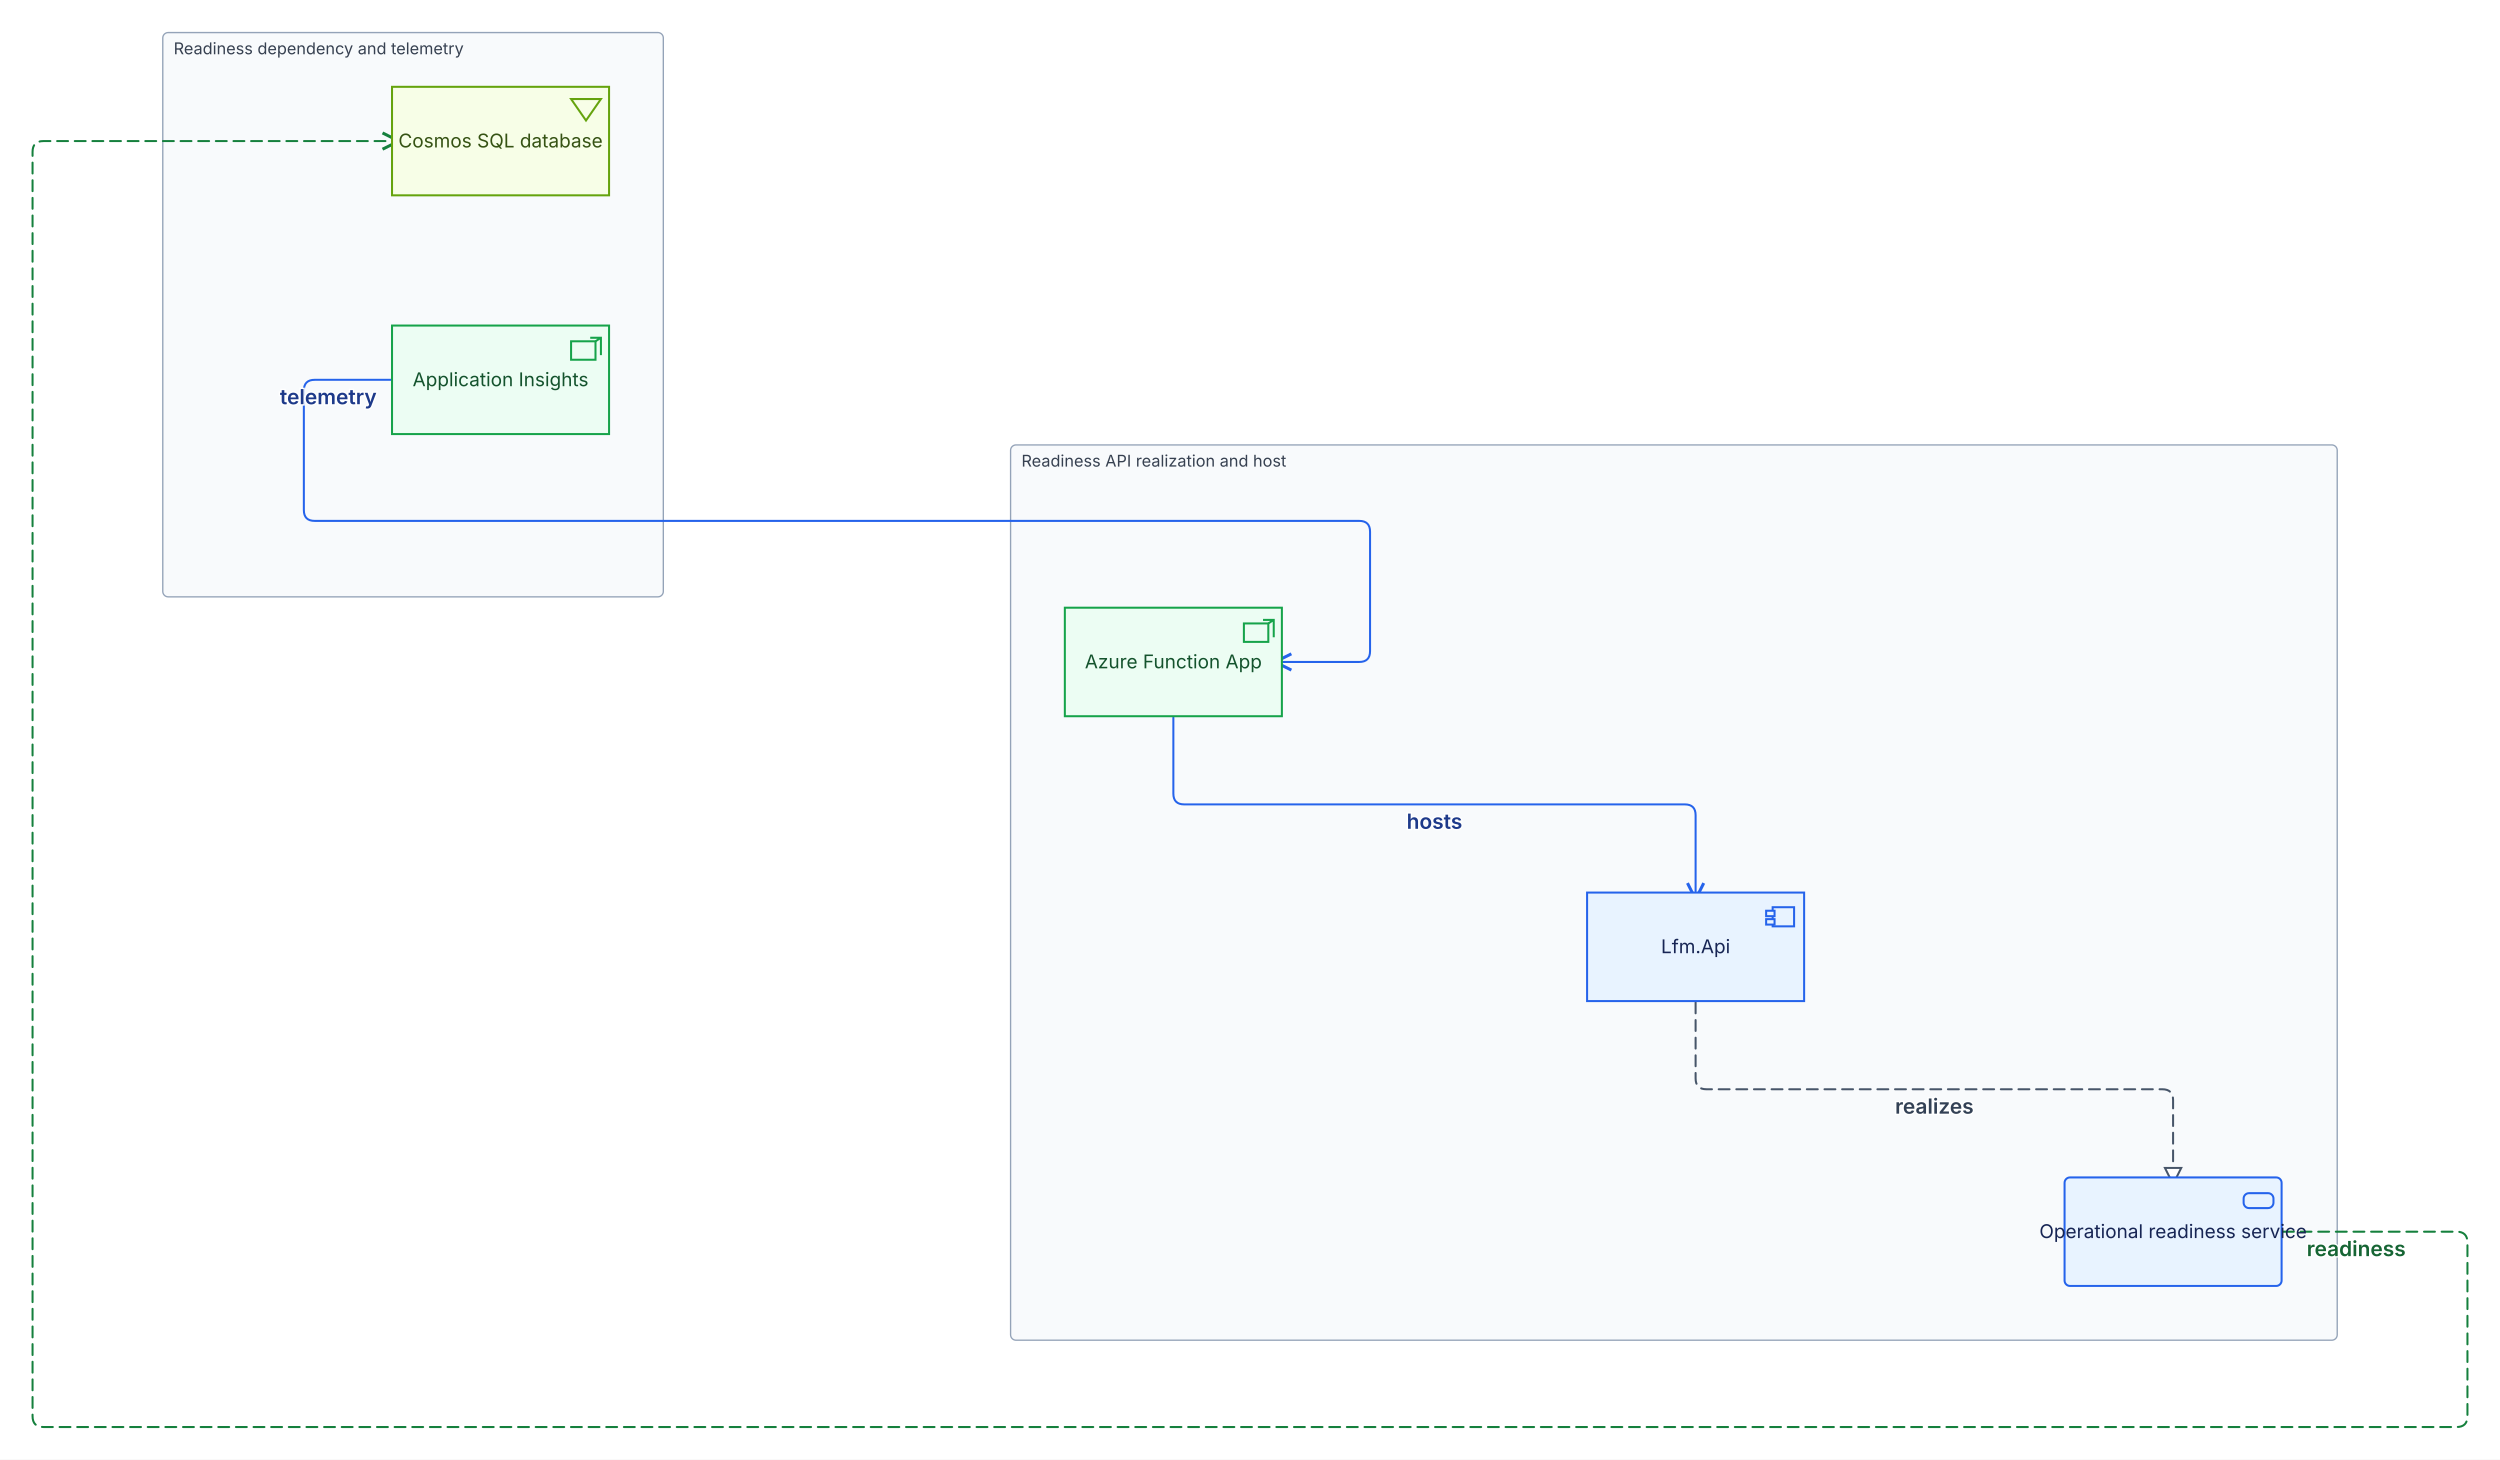
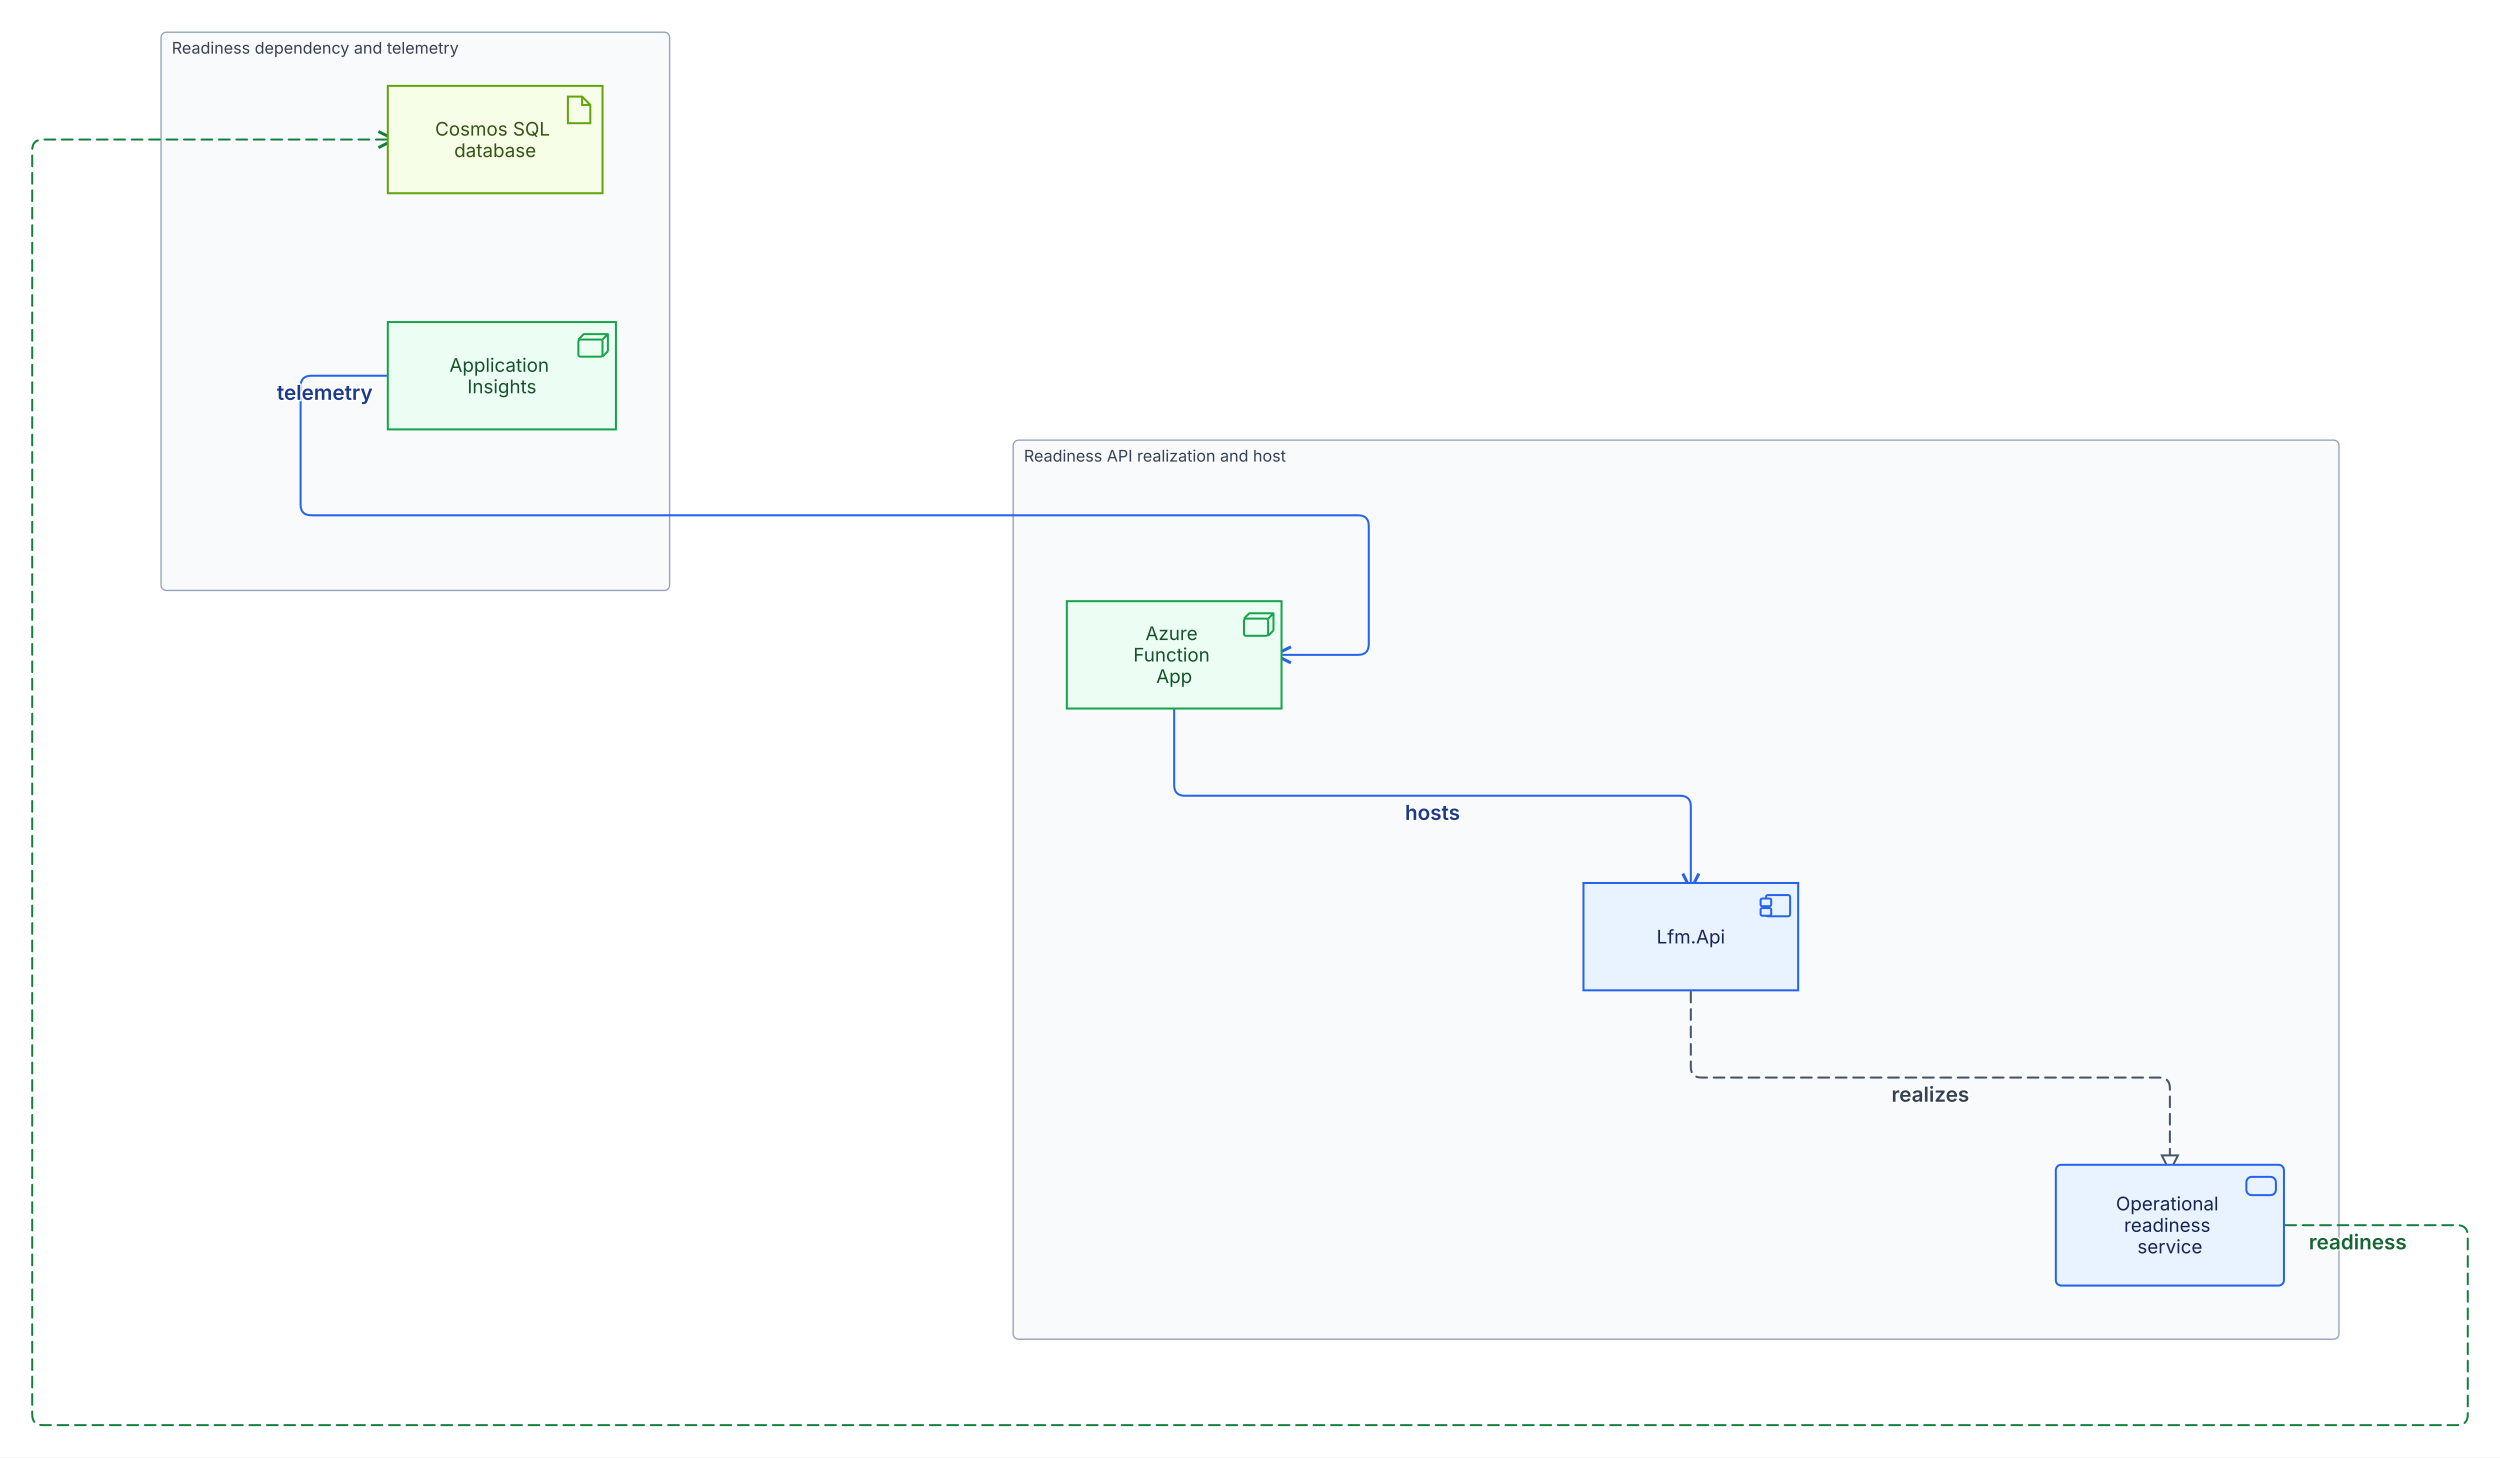
- <svg xmlns="http://www.w3.org/2000/svg" width="1843" height="1076" viewBox="-12.0 -12.0 1843.0 1076.0">
-   <rect x="-12.0" y="-12.0" width="1843.0" height="1076.0" fill="#ffffff" />
+ <svg xmlns="http://www.w3.org/2000/svg" width="1863" height="1086" viewBox="-12.0 -12.0 1863.0 1086.0">
+   <rect x="-12.0" y="-12.0" width="1863.0" height="1086.0" fill="#ffffff" />
+   <style>g.dediren-edge-highlighted &gt; path{stroke:#1f6feb;stroke-width:3;}</style>
  <g font-family="Inter, Arial, sans-serif" font-size="14">
    <g data-dediren-group-id="ops-api-host">
-       <rect x="733.0" y="316.0" width="978.0" height="660.0" rx="4" fill="#f8fafc" stroke="#94a3b8" stroke-width="1" />
-       <text x="741.0" y="332.0" fill="#374151" font-size="12">Readiness API realization and host</text>
+       <rect x="743.0" y="316.0" width="988.0" height="670.0" rx="4" fill="#f8fafc" stroke="#94a3b8" stroke-width="1" />
+       <text x="751.0" y="332.0" fill="#374151" font-size="12">Readiness API realization and host</text>
    </g>
    <g data-dediren-group-id="ops-readiness-observability">
-       <rect x="108.0" y="12.0" width="369.0" height="416.0" rx="4" fill="#f8fafc" stroke="#94a3b8" stroke-width="1" />
+       <rect x="108.0" y="12.0" width="379.0" height="416.0" rx="4" fill="#f8fafc" stroke="#94a3b8" stroke-width="1" />
      <text x="116.0" y="28.0" fill="#374151" font-size="12">Readiness dependency and telemetry</text>
    </g>
-     <g data-dediren-edge-id="api-realizes-ops-service">
+     <g data-dediren-edge-id="api-realizes-ops-service" data-dediren-edge-source="lfm-api" data-dediren-edge-target="ops-health-service">
      <marker id="marker-end-api-realizes-ops-service" data-dediren-edge-marker-end="hollow_triangle" markerWidth="10" markerHeight="10" refX="5" refY="5" orient="auto">
        <path d="M 1 1 L 9 5 L 1 9 Z" fill="#ffffff" stroke="#475569" stroke-width="1" />
      </marker>
-       <path d="M 1238.0 727.0 L 1238.0 783.0 Q 1238.0 791.0 1246.0 791.0 L 1582.0 791.0 Q 1590.0 791.0 1590.0 799.0 L 1590.0 855.0" fill="none" stroke="#475569" stroke-width="1.5" stroke-linecap="round" stroke-linejoin="round" stroke-dasharray="8 5" marker-end="url(#marker-end-api-realizes-ops-service)" />
-       <text x="1414.0" y="809.0" text-anchor="middle" fill="none" font-size="15.4" font-weight="600" stroke="#ffffff" stroke-width="2">realizes</text>
-       <text x="1414.0" y="809.0" text-anchor="middle" fill="#334155" font-size="15.4" font-weight="600">realizes</text>
+       <path d="M 1248.0 727.0 L 1248.0 783.0 Q 1248.0 791.0 1256.0 791.0 L 1597.0 791.0 Q 1605.0 791.0 1605.0 799.0 L 1605.0 855.0" fill="none" stroke="#475569" stroke-width="1.5" stroke-linecap="round" stroke-linejoin="round" stroke-dasharray="8 5" marker-end="url(#marker-end-api-realizes-ops-service)" />
+       <text x="1426.5" y="809.0" text-anchor="middle" fill="none" font-size="15.4" font-weight="600" stroke="#ffffff" stroke-width="2">realizes</text>
+       <text x="1426.5" y="809.0" text-anchor="middle" fill="#334155" font-size="15.4" font-weight="600">realizes</text>
    </g>
-     <g data-dediren-edge-id="function-app-hosts-api">
+     <g data-dediren-edge-id="function-app-hosts-api" data-dediren-edge-source="function-app" data-dediren-edge-target="lfm-api">
      <marker id="marker-end-function-app-hosts-api" data-dediren-edge-marker-end="open_arrow" markerWidth="10" markerHeight="10" refX="5" refY="5" orient="auto">
        <path d="M 1 1 L 9 5 L 1 9" fill="none" stroke="#2563eb" stroke-width="1.5" />
      </marker>
-       <path d="M 853.0 517.0 L 853.0 573.0 Q 853.0 581.0 861.0 581.0 L 1230.0 581.0 Q 1238.0 581.0 1238.0 589.0 L 1238.0 645.0" fill="none" stroke="#2563eb" stroke-width="1.5" stroke-linecap="round" stroke-linejoin="round" marker-end="url(#marker-end-function-app-hosts-api)" />
-       <text x="1045.5" y="599.0" text-anchor="middle" fill="none" font-size="15.4" font-weight="600" stroke="#ffffff" stroke-width="2">hosts</text>
-       <text x="1045.5" y="599.0" text-anchor="middle" fill="#1e3a8a" font-size="15.4" font-weight="600">hosts</text>
+       <path d="M 863.0 517.0 L 863.0 573.0 Q 863.0 581.0 871.0 581.0 L 1240.0 581.0 Q 1248.0 581.0 1248.0 589.0 L 1248.0 645.0" fill="none" stroke="#2563eb" stroke-width="1.5" stroke-linecap="round" stroke-linejoin="round" marker-end="url(#marker-end-function-app-hosts-api)" />
+       <text x="1055.5" y="599.0" text-anchor="middle" fill="none" font-size="15.4" font-weight="600" stroke="#ffffff" stroke-width="2">hosts</text>
+       <text x="1055.5" y="599.0" text-anchor="middle" fill="#1e3a8a" font-size="15.4" font-weight="600">hosts</text>
    </g>
-     <g data-dediren-edge-id="ops-service-accesses-cosmos">
+     <g data-dediren-edge-id="ops-service-accesses-cosmos" data-dediren-edge-source="ops-health-service" data-dediren-edge-target="cosmos-database">
      <marker id="marker-end-ops-service-accesses-cosmos" data-dediren-edge-marker-end="open_arrow" markerWidth="10" markerHeight="10" refX="5" refY="5" orient="auto">
        <path d="M 1 1 L 9 5 L 1 9" fill="none" stroke="#15803d" stroke-width="1.5" />
      </marker>
-       <path d="M 1671.0 896.0 L 1743.0 896.0 L 1799.0 896.0 Q 1807.0 896.0 1807.0 904.0 L 1807.0 1032.0 Q 1807.0 1040.0 1799.0 1040.0 L 1222.0 1040.0 L 292.5 1040.0 L 20.0 1040.0 Q 12.0 1040.0 12.0 1032.0 L 12.0 100.0 Q 12.0 92.0 20.0 92.0 L 76.0 92.0 L 276.0 92.0" fill="none" stroke="#15803d" stroke-width="1.5" stroke-linecap="round" stroke-linejoin="round" stroke-dasharray="8 5" marker-end="url(#marker-end-ops-service-accesses-cosmos)" />
-       <text x="1725.0" y="914.0" text-anchor="middle" fill="none" font-size="15.4" font-weight="600" stroke="#ffffff" stroke-width="2">readiness</text>
-       <text x="1725.0" y="914.0" text-anchor="middle" fill="#166534" font-size="15.4" font-weight="600">readiness</text>
+       <path d="M 1691.0 901.0 L 1763.0 901.0 L 1819.0 901.0 Q 1827.0 901.0 1827.0 909.0 L 1827.0 1042.0 Q 1827.0 1050.0 1819.0 1050.0 L 1237.0 1050.0 L 297.5 1050.0 L 20.0 1050.0 Q 12.0 1050.0 12.0 1042.0 L 12.0 100.0 Q 12.0 92.0 20.0 92.0 L 76.0 92.0 L 276.0 92.0" fill="none" stroke="#15803d" stroke-width="1.5" stroke-linecap="round" stroke-linejoin="round" stroke-dasharray="8 5" marker-end="url(#marker-end-ops-service-accesses-cosmos)" />
+       <text x="1745.0" y="919.0" text-anchor="middle" fill="none" font-size="15.4" font-weight="600" stroke="#ffffff" stroke-width="2">readiness</text>
+       <text x="1745.0" y="919.0" text-anchor="middle" fill="#166534" font-size="15.4" font-weight="600">readiness</text>
    </g>
-     <g data-dediren-edge-id="app-insights-serves-function-app">
+     <g data-dediren-edge-id="app-insights-serves-function-app" data-dediren-edge-source="application-insights" data-dediren-edge-target="function-app">
      <marker id="marker-end-app-insights-serves-function-app" data-dediren-edge-marker-end="open_arrow" markerWidth="10" markerHeight="10" refX="5" refY="5" orient="auto">
        <path d="M 1 1 L 9 5 L 1 9" fill="none" stroke="#2563eb" stroke-width="1.5" />
      </marker>
-       <path d="M 276.0 268.0 L 220.0 268.0 Q 212.0 268.0 212.0 276.0 L 212.0 364.0 Q 212.0 372.0 220.0 372.0 L 356.5 372.0 L 509.0 372.0 L 701.0 372.0 L 853.5 372.0 L 990.0 372.0 Q 998.0 372.0 998.0 380.0 L 998.0 468.0 Q 998.0 476.0 990.0 476.0 L 934.0 476.0" fill="none" stroke="#2563eb" stroke-width="1.5" stroke-linecap="round" stroke-linejoin="round" marker-end="url(#marker-end-app-insights-serves-function-app)" />
+       <path d="M 276.0 268.0 L 220.0 268.0 Q 212.0 268.0 212.0 276.0 L 212.0 364.0 Q 212.0 372.0 220.0 372.0 L 361.5 372.0 L 519.0 372.0 L 711.0 372.0 L 863.5 372.0 L 1000.0 372.0 Q 1008.0 372.0 1008.0 380.0 L 1008.0 468.0 Q 1008.0 476.0 1000.0 476.0 L 944.0 476.0" fill="none" stroke="#2563eb" stroke-width="1.5" stroke-linecap="round" stroke-linejoin="round" marker-end="url(#marker-end-app-insights-serves-function-app)" />
      <text x="230.0" y="286.0" text-anchor="middle" fill="none" font-size="15.4" font-weight="600" stroke="#ffffff" stroke-width="2">telemetry</text>
      <text x="230.0" y="286.0" text-anchor="middle" fill="#1e3a8a" font-size="15.4" font-weight="600">telemetry</text>
    </g>
    <g data-dediren-node-id="ops-health-service">
-       <rect data-dediren-node-shape="archimate_rounded_rectangle" x="1510.0" y="856.0" width="160.0" height="80.0" rx="4" fill="#e8f3ff" stroke="#2563eb" stroke-width="1.5" />
+       <rect data-dediren-node-shape="archimate_rounded_rectangle" x="1520.0" y="856.0" width="170.0" height="90.0" rx="4" fill="#e8f3ff" stroke="#2563eb" stroke-width="1.5" />
      <g data-dediren-node-decorator="archimate_application_service" data-dediren-icon-kind="service" data-dediren-icon-size="22">
-         <rect x="1642.0" y="867.6" width="22.0" height="11.0" rx="4.0" fill="#e8f3ff" stroke="#2563eb" stroke-width="1.5" />
+         <rect x="1662.0" y="865.0" width="22.0" height="13.6" rx="4.0" fill="#e8f3ff" stroke="#2563eb" stroke-width="1.5" />
      </g>
-       <text x="1590.0" y="900.7" text-anchor="middle" fill="#172554">Operational readiness service</text>
+       <text x="1605.0" y="884.9" text-anchor="middle" dominant-baseline="middle" fill="#172554" font-size="14.0">
+         <tspan x="1605.0" dy="0">Operational</tspan>
+         <tspan x="1605.0" dy="16.0">readiness</tspan>
+         <tspan x="1605.0" dy="16.0">service</tspan>
+       </text>
    </g>
    <g data-dediren-node-id="lfm-api">
-       <rect data-dediren-node-shape="archimate_rectangle" x="1158.0" y="646.0" width="160.0" height="80.0" rx="0" fill="#e8f3ff" stroke="#2563eb" stroke-width="1.5" />
+       <rect data-dediren-node-shape="archimate_rectangle" x="1168.0" y="646.0" width="160.0" height="80.0" rx="0" fill="#e8f3ff" stroke="#2563eb" stroke-width="1.5" />
      <g data-dediren-node-decorator="archimate_application_component" data-dediren-icon-kind="component" data-dediren-icon-size="22">
-         <rect x="1294.8" y="656.8" width="15.8" height="14.1" fill="#e8f3ff" stroke="#2563eb" stroke-width="1.5" />
-         <rect x="1290.0" y="659.4" width="6.2" height="4.0" fill="#e8f3ff" stroke="#2563eb" stroke-width="1.5" />
-         <rect x="1290.0" y="665.6" width="6.2" height="4.0" fill="#e8f3ff" stroke="#2563eb" stroke-width="1.5" />
+         <rect x="1304.0" y="655.0" width="18.0" height="15.8" rx="1.5" fill="#e8f3ff" stroke="#2563eb" stroke-width="1.5" />
+         <rect x="1300.0" y="657.6" width="7.9" height="5.7" rx="1.2" fill="#e8f3ff" stroke="#2563eb" stroke-width="1.5" />
+         <rect x="1300.0" y="664.7" width="7.9" height="5.7" rx="1.2" fill="#e8f3ff" stroke="#2563eb" stroke-width="1.5" />
      </g>
-       <text x="1238.0" y="690.7" text-anchor="middle" fill="#172554">Lfm.Api</text>
+       <text x="1248.0" y="686.0" text-anchor="middle" dominant-baseline="middle" fill="#172554" font-size="14.0">Lfm.Api</text>
    </g>
    <g data-dediren-node-id="function-app">
-       <rect data-dediren-node-shape="archimate_rectangle" x="773.0" y="436.0" width="160.0" height="80.0" rx="0" fill="#ecfdf3" stroke="#16a34a" stroke-width="1.5" />
+       <rect data-dediren-node-shape="archimate_rectangle" x="783.0" y="436.0" width="160.0" height="80.0" rx="0" fill="#ecfdf3" stroke="#16a34a" stroke-width="1.5" />
      <g data-dediren-node-decorator="archimate_technology_node" data-dediren-icon-kind="node" data-dediren-icon-size="22">
-         <rect x="905.0" y="447.6" width="18.0" height="13.6" fill="#ecfdf3" stroke="#16a34a" stroke-width="1.5" />
-         <path data-dediren-icon-part="node-3d-edges" d="M 919.1 445.0 L 927.0 445.0 L 927.0 457.8 M 923.0 447.6 L 927.0 445.0" fill="none" stroke="#16a34a" stroke-width="1.5" />
+         <rect x="915.0" y="449.0" width="18.0" height="12.8" rx="1.5" fill="#ecfdf3" stroke="#16a34a" stroke-width="1.5" />
+         <path data-dediren-icon-part="node-3d-edges" d="M 915.0 449.0 L 919.0 445.0 L 937.0 445.0 L 933.0 449.0 M 933.0 449.0 L 937.0 445.0 M 933.0 461.7 L 937.0 457.8 M 937.0 445.0 L 937.0 457.8" fill="none" stroke="#16a34a" stroke-width="1.5" stroke-linejoin="round" />
      </g>
-       <text x="853.0" y="480.7" text-anchor="middle" fill="#14532d">Azure Function App</text>
+       <text x="863.0" y="459.9" text-anchor="middle" dominant-baseline="middle" fill="#14532d" font-size="14.0">
+         <tspan x="863.0" dy="0">Azure</tspan>
+         <tspan x="863.0" dy="16.0">Function</tspan>
+         <tspan x="863.0" dy="16.0">App</tspan>
+       </text>
    </g>
    <g data-dediren-node-id="cosmos-database">
      <rect data-dediren-node-shape="archimate_rectangle" x="277.0" y="52.0" width="160.0" height="80.0" rx="0" fill="#f7fee7" stroke="#65a30d" stroke-width="1.5" />
      <g data-dediren-node-decorator="archimate_artifact" data-dediren-icon-kind="artifact" data-dediren-icon-size="22">
-         <path data-dediren-icon-part="artifact" d="M 409 61 L 431 61 L 420 76.84 Z" fill="#f7fee7" stroke="#65a30d" stroke-width="1.5" />
+         <path data-dediren-icon-part="artifact-document" d="M 411.2 60.0 L 421.8 60.0 L 427.9 66.2 L 427.9 79.8 L 411.2 79.8 Z M 421.8 60.0 L 421.8 66.2 L 427.9 66.2" fill="#f7fee7" stroke="#65a30d" stroke-width="1.5" />
      </g>
-       <text x="357.0" y="96.7" text-anchor="middle" fill="#365314">Cosmos SQL database</text>
+       <text x="357.0" y="84.0" text-anchor="middle" dominant-baseline="middle" fill="#365314" font-size="14.0">
+         <tspan x="357.0" dy="0">Cosmos SQL</tspan>
+         <tspan x="357.0" dy="16.0">database</tspan>
+       </text>
    </g>
    <g data-dediren-node-id="application-insights">
-       <rect data-dediren-node-shape="archimate_rectangle" x="277.0" y="228.0" width="160.0" height="80.0" rx="0" fill="#ecfdf3" stroke="#16a34a" stroke-width="1.5" />
+       <rect data-dediren-node-shape="archimate_rectangle" x="277.0" y="228.0" width="170.0" height="80.0" rx="0" fill="#ecfdf3" stroke="#16a34a" stroke-width="1.5" />
      <g data-dediren-node-decorator="archimate_technology_node" data-dediren-icon-kind="node" data-dediren-icon-size="22">
-         <rect x="409.0" y="239.6" width="18.0" height="13.6" fill="#ecfdf3" stroke="#16a34a" stroke-width="1.5" />
-         <path data-dediren-icon-part="node-3d-edges" d="M 423.1 237.0 L 431.0 237.0 L 431.0 249.8 M 427.0 239.6 L 431.0 237.0" fill="none" stroke="#16a34a" stroke-width="1.5" />
+         <rect x="419.0" y="241.0" width="18.0" height="12.8" rx="1.5" fill="#ecfdf3" stroke="#16a34a" stroke-width="1.5" />
+         <path data-dediren-icon-part="node-3d-edges" d="M 419.0 241.0 L 423.0 237.0 L 441.0 237.0 L 437.0 241.0 M 437.0 241.0 L 441.0 237.0 M 437.0 253.7 L 441.0 249.8 M 441.0 237.0 L 441.0 249.8" fill="none" stroke="#16a34a" stroke-width="1.5" stroke-linejoin="round" />
      </g>
-       <text x="357.0" y="272.7" text-anchor="middle" fill="#14532d">Application Insights</text>
+       <text x="362.0" y="260.0" text-anchor="middle" dominant-baseline="middle" fill="#14532d" font-size="14.0">
+         <tspan x="362.0" dy="0">Application</tspan>
+         <tspan x="362.0" dy="16.0">Insights</tspan>
+       </text>
    </g>
  </g>
</svg>
